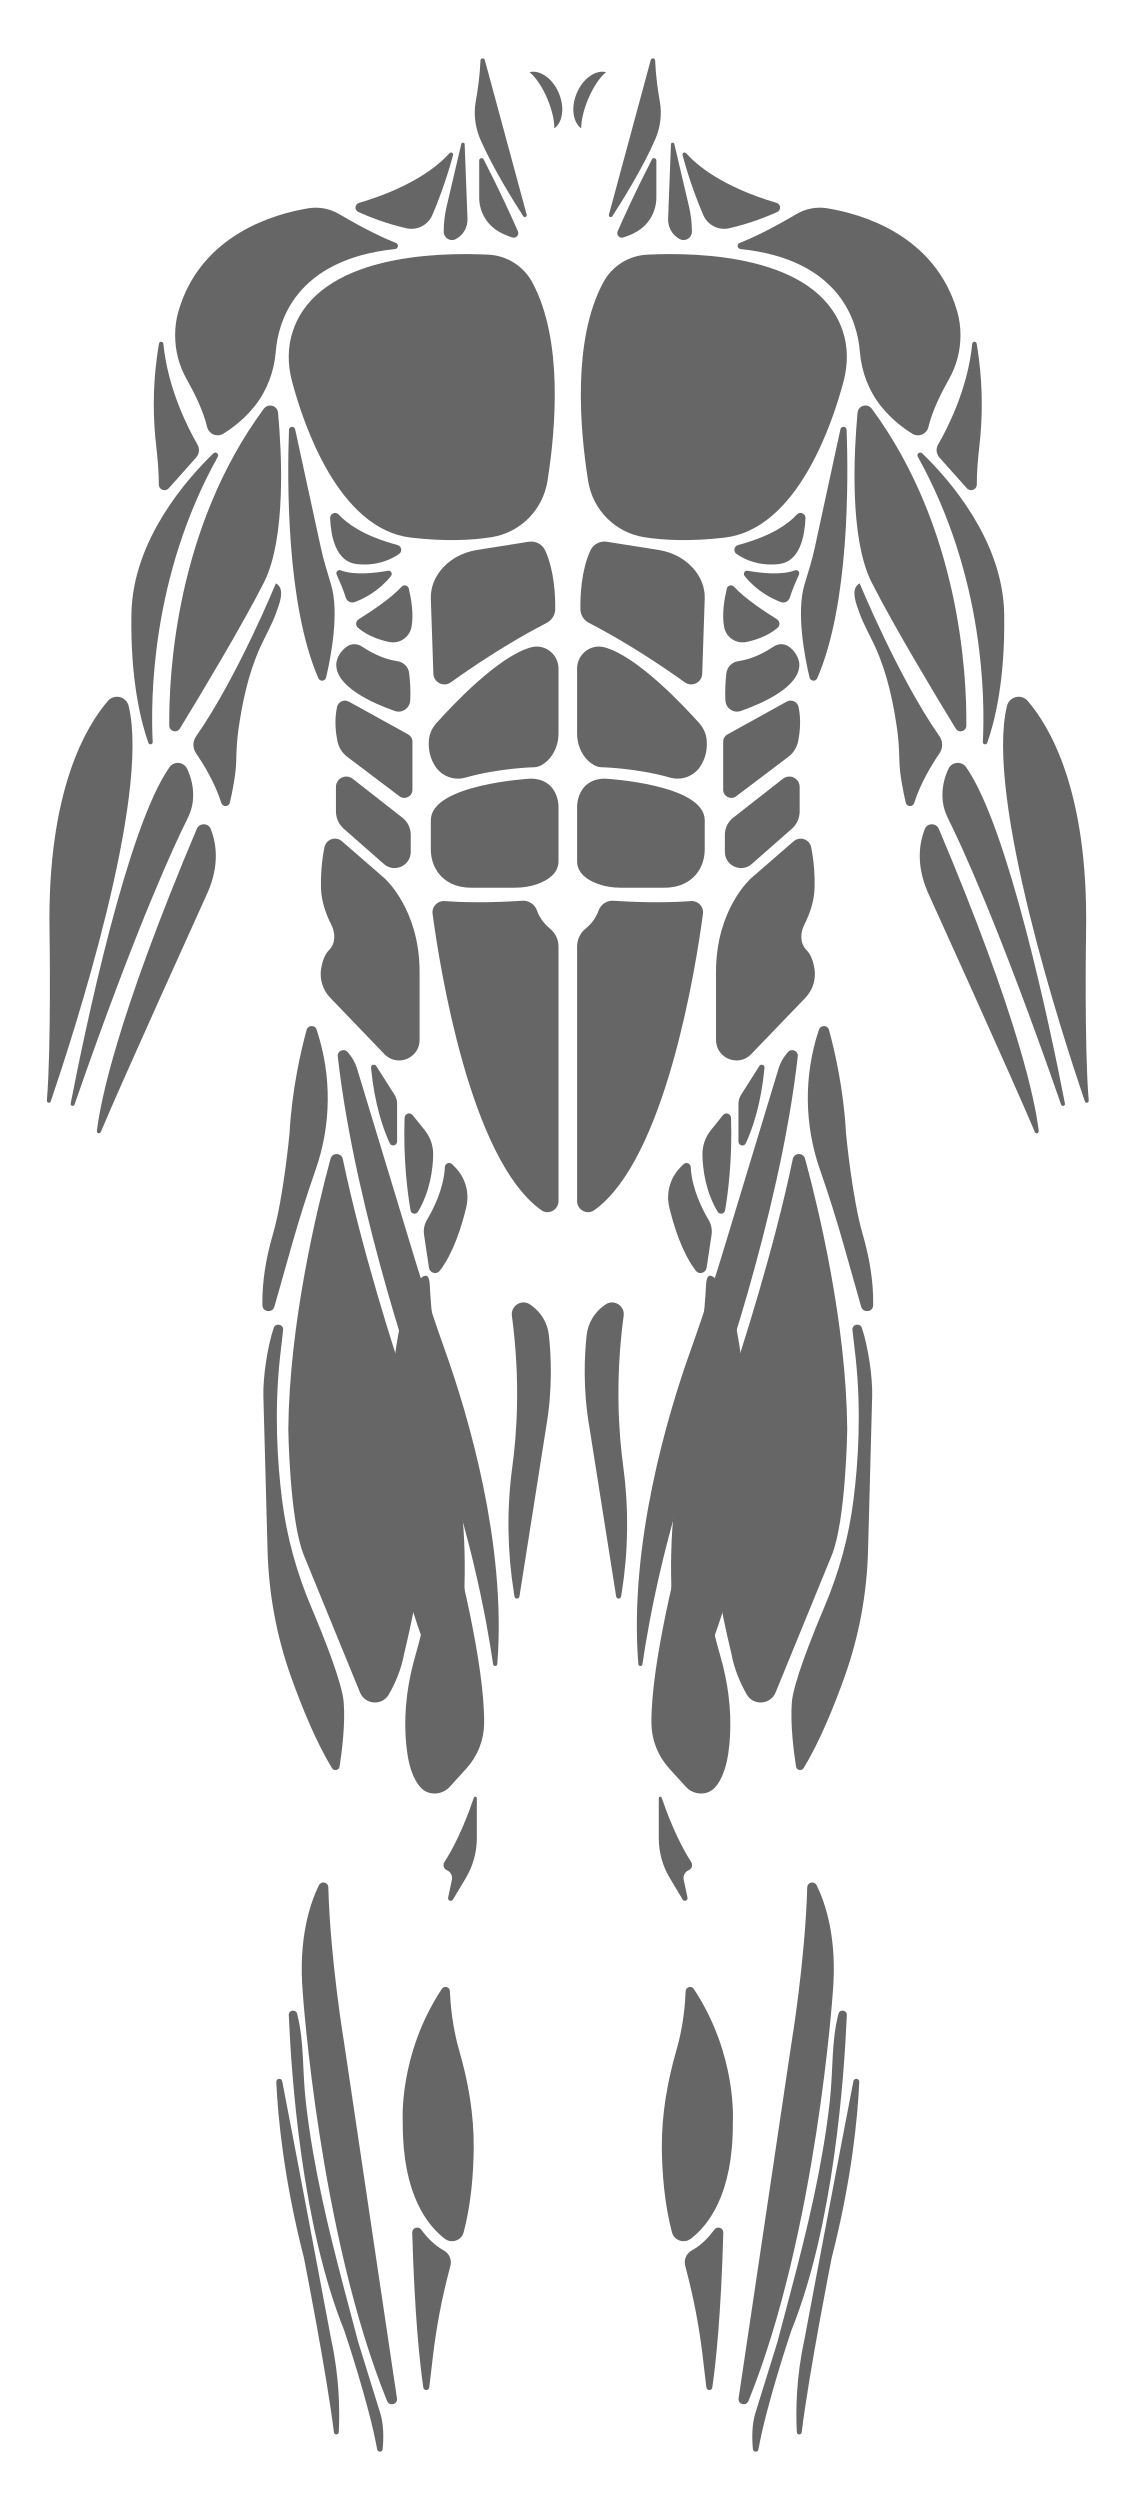
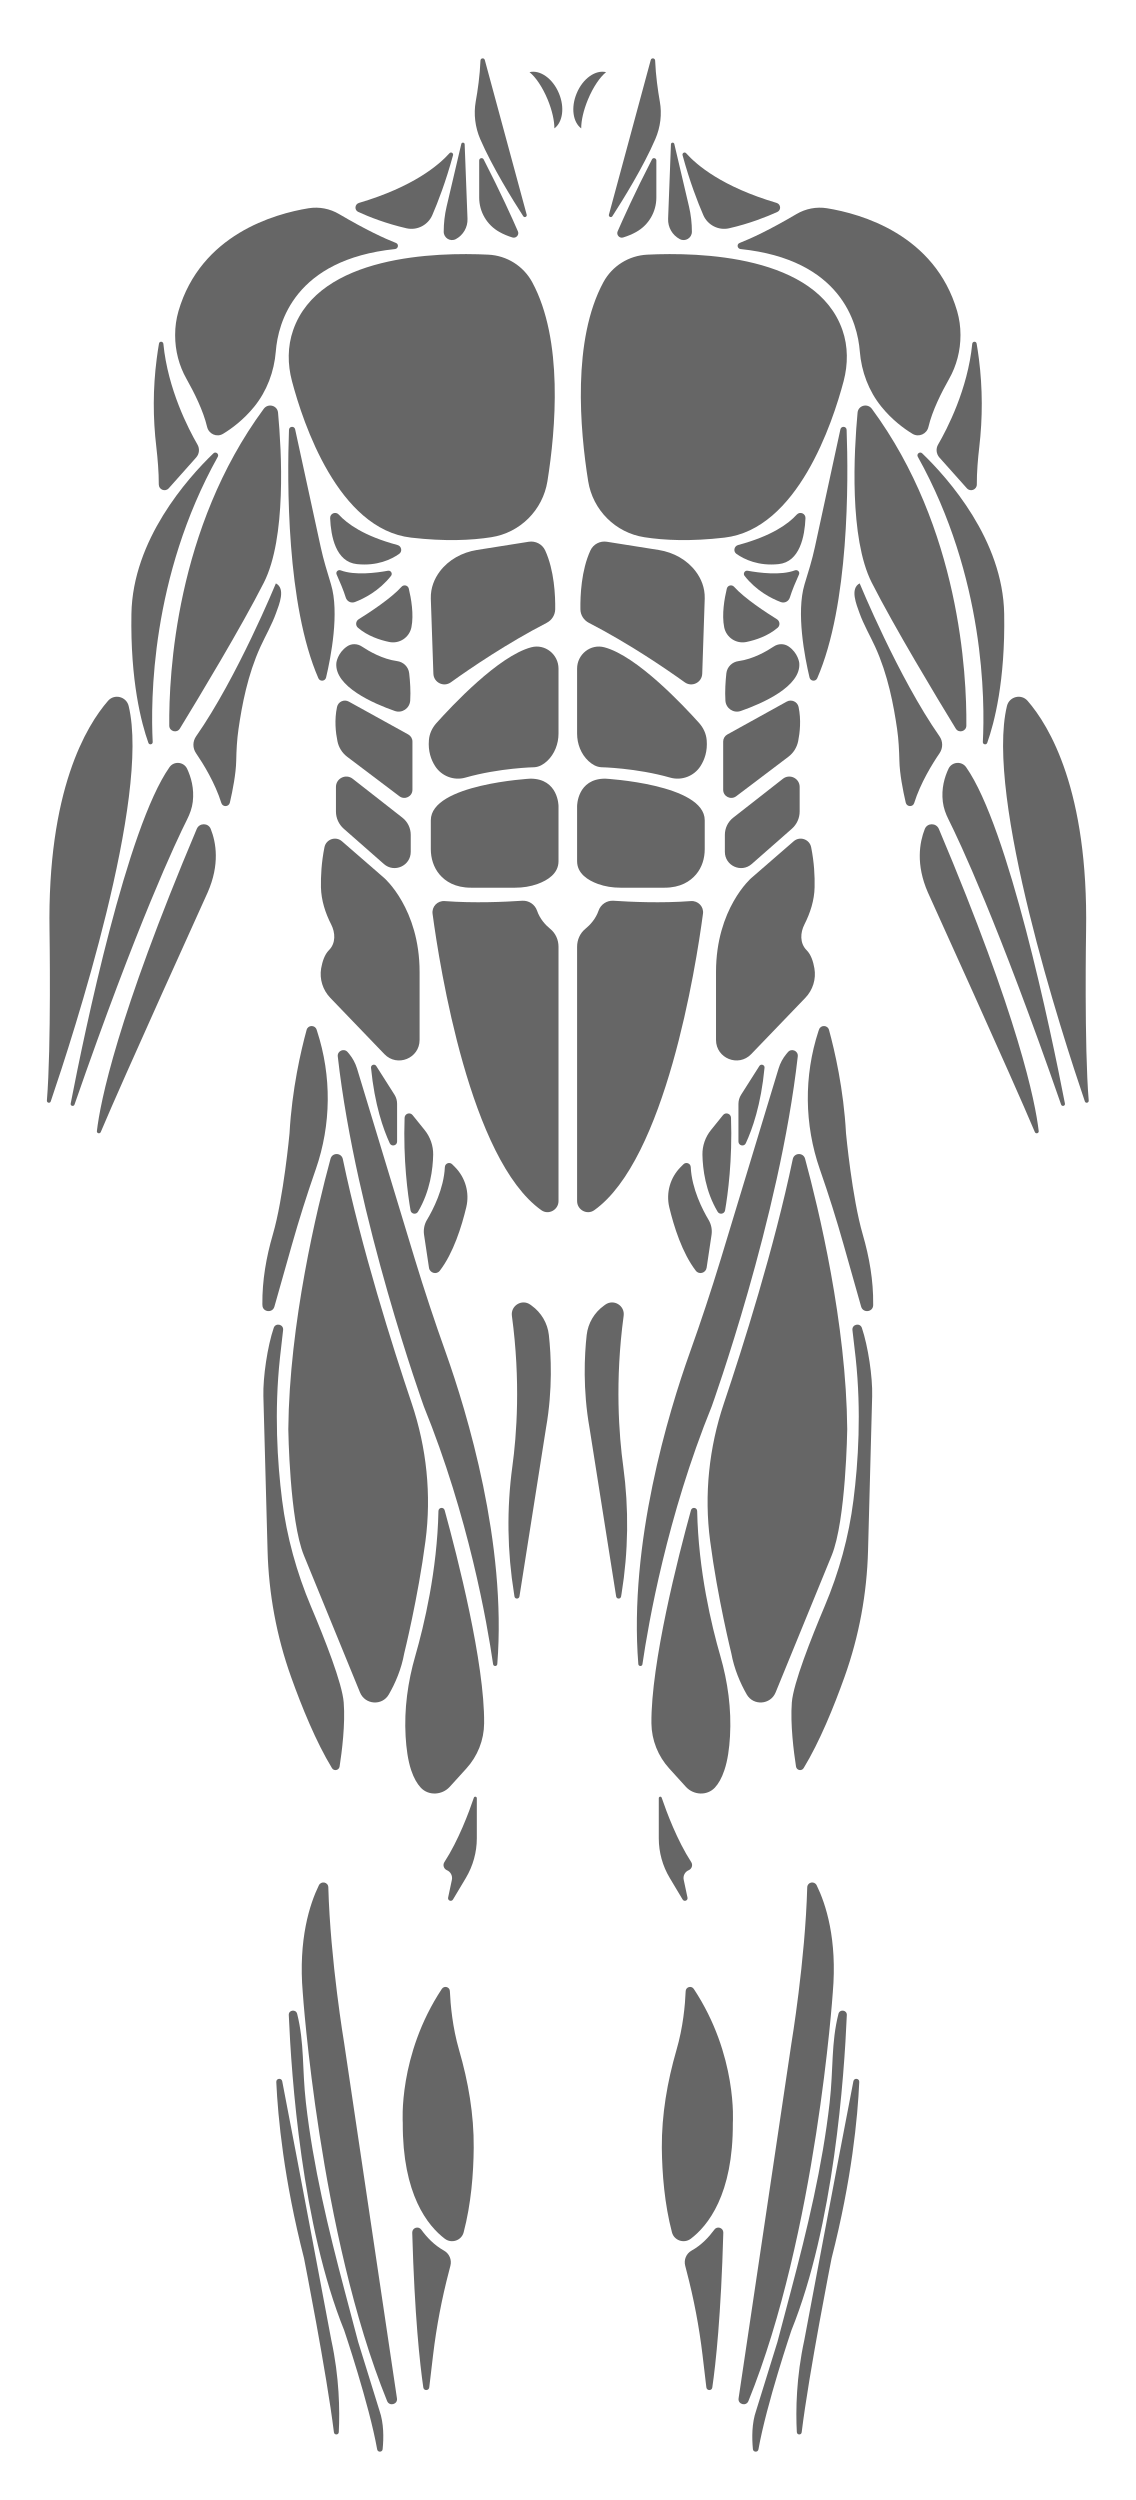
<svg xmlns="http://www.w3.org/2000/svg" viewBox="993 308 168 370">
  <style>.s0 { fill: #666 }</style>
  <g id="body">
    <path class="s0" d="m1075.72 321.81c-0.91-2.2-2.8-3.51-4.35-3.13 0.9 0.72 1.91 2.19 2.68 4.04 0.67 1.62 1 3.15 1 4.28 1.23-0.91 1.55-3.09 0.67-5.19z" />
    <path class="s0" d="m1064.75 316.88l6.2 22.89c0.08 0.31-0.33 0.5-0.51 0.23-1.55-2.4-4.6-7.32-6.37-11.42-0.75-1.76-0.99-3.69-0.66-5.57 0.29-1.6 0.61-3.82 0.7-6.05 0.01-0.38 0.54-0.45 0.64-0.08z" />
    <path class="s0" d="m1063.92 331.75v5.49c0 2.11 1.14 4.06 2.99 5.09q0.86 0.49 1.94 0.82c0.54 0.16 1.03-0.4 0.8-0.91-0.8-1.85-2.54-5.72-5.07-10.65-0.17-0.32-0.66-0.2-0.66 0.16z" />
    <path class="s0" d="m1061.27 329.31l-2.17 9.25q-0.43 1.84-0.43 3.74c0 0.92 0.97 1.52 1.79 1.09 1.1-0.59 1.78-1.76 1.73-3.01l-0.42-11.03c-0.01-0.29-0.44-0.33-0.5-0.04z" />
    <path class="s0" d="m1059.52 330.68c-1.56 1.74-5.34 4.97-13.39 7.35-0.64 0.19-0.71 1.07-0.1 1.34 1.57 0.72 4.12 1.73 7.15 2.42 1.56 0.35 3.16-0.48 3.8-1.95 0.83-1.92 1.99-4.92 3.07-8.87 0.08-0.32-0.31-0.54-0.53-0.29z" />
    <path class="s0" d="m1078.35 321.81c0.91-2.2 2.79-3.51 4.35-3.13-0.9 0.72-1.91 2.19-2.68 4.04-0.67 1.62-1.01 3.15-1 4.28-1.23-0.91-1.55-3.09-0.67-5.19z" />
    <path class="s0" d="m1089.31 316.88l-6.19 22.89c-0.08 0.31 0.33 0.5 0.51 0.23 1.55-2.4 4.6-7.32 6.36-11.42 0.76-1.76 1-3.69 0.66-5.57-0.28-1.6-0.6-3.82-0.69-6.05-0.02-0.38-0.55-0.45-0.65-0.08z" />
    <path class="s0" d="m1090.14 331.75v5.49c0 2.11-1.13 4.06-2.98 5.09q-0.86 0.49-1.95 0.82c-0.54 0.16-1.02-0.4-0.8-0.91 0.81-1.85 2.54-5.72 5.08-10.65 0.16-0.32 0.65-0.2 0.65 0.16z" />
    <path class="s0" d="m1092.8 329.31l2.17 9.25q0.43 1.84 0.43 3.74c0 0.92-0.97 1.52-1.79 1.09-1.11-0.59-1.78-1.76-1.73-3.01l0.42-11.03c0.01-0.29 0.43-0.33 0.5-0.04z" />
    <path class="s0" d="m1094.55 330.68c1.55 1.74 5.33 4.97 13.39 7.35 0.64 0.19 0.7 1.07 0.1 1.34-1.58 0.72-4.12 1.73-7.15 2.42-1.56 0.35-3.16-0.48-3.8-1.95-0.83-1.92-2-4.92-3.07-8.87-0.09-0.32 0.31-0.54 0.53-0.29z" />
  </g>
  <g id="chest">
    <path class="s0" d="m1065.28 345.69c-7.72-0.38-25.04 0.07-28.89 11.16-0.85 2.43-0.84 5.07-0.18 7.55 1.64 6.21 6.84 21.93 17.64 23.17 5.01 0.58 8.91 0.4 11.85-0.06 4.28-0.66 7.63-4.01 8.32-8.29 1.22-7.64 2.38-20.91-2.26-29.47-1.3-2.39-3.76-3.93-6.48-4.06z" />
    <path class="s0" d="m1088.79 345.69c7.71-0.38 25.03 0.07 28.89 11.16 0.85 2.43 0.83 5.07 0.18 7.55-1.64 6.21-6.84 21.93-17.65 23.17-5 0.58-8.91 0.4-11.84-0.06-4.28-0.66-7.63-4.01-8.32-8.29-1.22-7.64-2.38-20.91 2.26-29.47 1.3-2.39 3.76-3.93 6.48-4.06z" />
  </g>
  <g id="front-delts">
    <path class="s0" d="m1051.61 343.96c-1.69-0.66-4.42-1.92-8.43-4.28-1.35-0.8-2.95-1.11-4.5-0.86-5.05 0.82-15.96 3.88-19.27 15.24q-0.49 1.71-0.49 3.49v0.07c0 2.27 0.57 4.5 1.69 6.47 1.12 1.98 2.48 4.7 3.04 7.09 0.25 1.06 1.44 1.59 2.37 1.02 1.31-0.79 3.03-2.08 4.59-3.99 1.89-2.32 2.97-5.22 3.21-8.21 0.33-4.22 2.77-13.59 17.65-15.14 0.48-0.06 0.59-0.72 0.14-0.9z" />
    <path class="s0" d="m1102.46 343.96c1.69-0.66 4.42-1.92 8.42-4.28 1.36-0.8 2.95-1.11 4.51-0.86 5.05 0.82 15.96 3.88 19.27 15.24q0.49 1.71 0.49 3.49v0.07c0 2.27-0.57 4.5-1.69 6.47-1.12 1.98-2.49 4.7-3.05 7.09-0.24 1.06-1.44 1.59-2.37 1.02-1.3-0.79-3.03-2.08-4.58-3.99-1.89-2.32-2.97-5.22-3.21-8.21-0.33-4.22-2.77-13.59-17.65-15.14-0.49-0.06-0.6-0.72-0.14-0.9z" />
  </g>
  <g id="side-delts">
    <path class="s0" d="m1016.53 358.85q-0.17 0.96-0.34 2.28c-0.56 4.33-0.57 8.72-0.05 13.06 0.19 1.68 0.37 3.71 0.36 5.51 0 0.78 0.96 1.15 1.48 0.56l4.05-4.55c0.48-0.53 0.55-1.31 0.19-1.92-1.32-2.29-4.38-8.18-5.04-14.9-0.04-0.39-0.59-0.43-0.65-0.04z" />
    <path class="s0" d="m1137.54 358.85q0.17 0.96 0.34 2.28c0.55 4.33 0.56 8.72 0.05 13.06-0.2 1.68-0.37 3.71-0.36 5.51 0 0.78-0.96 1.15-1.48 0.56l-4.06-4.55c-0.47-0.53-0.55-1.31-0.19-1.92 1.33-2.29 4.39-8.18 5.05-14.9 0.04-0.39 0.58-0.43 0.65-0.04z" />
  </g>
  <g id="biceps">
    <path class="s0" d="m1025.23 375.61c0.24-0.42-0.31-0.85-0.65-0.51-3.86 3.72-11.95 12.82-12.13 23.76-0.17 9.92 1.47 16.16 2.51 19.08 0.12 0.36 0.66 0.26 0.64-0.13-0.31-6.05-0.29-24.4 9.63-42.2z" />
    <path class="s0" d="m1032.03 368.51c0.64-0.87 2.02-0.52 2.12 0.56 0.53 5.73 1.25 18.55-2.1 25.16-3.33 6.56-9.59 16.95-12.43 21.6-0.44 0.73-1.56 0.42-1.57-0.43-0.07-7.62 0.98-29.24 13.98-46.89z" />
    <path class="s0" d="m1022.01 419.47c1.07 1.56 2.83 4.42 3.75 7.38 0.2 0.63 1.11 0.59 1.26-0.06 0.43-1.85 0.9-4.31 0.94-6.17 0.03-1.58 0.11-3.16 0.34-4.73 0.5-3.45 1.34-8.02 3.26-12.2 0.68-1.49 1.7-3.28 2.3-4.97 0.45-1.24 1.45-3.61-0.03-4.38 0 0-5.72 13.93-11.81 22.64-0.52 0.75-0.53 1.73-0.01 2.49z" />
    <path class="s0" d="m1128.84 375.61c-0.24-0.42 0.3-0.85 0.65-0.51 3.86 3.72 11.95 12.82 12.13 23.76 0.17 9.92-1.47 16.16-2.51 19.08-0.13 0.36-0.67 0.26-0.65-0.13 0.32-6.05 0.3-24.4-9.62-42.2z" />
    <path class="s0" d="m1122.04 368.51c-0.64-0.87-2.02-0.52-2.12 0.56-0.53 5.73-1.25 18.55 2.1 25.16 3.33 6.56 9.58 16.95 12.43 21.6 0.44 0.73 1.56 0.42 1.57-0.43 0.07-7.62-0.98-29.24-13.98-46.89z" />
    <path class="s0" d="m1132.06 419.47c-1.07 1.56-2.83 4.42-3.76 7.38-0.19 0.63-1.1 0.59-1.25-0.06-0.43-1.85-0.9-4.31-0.94-6.17-0.04-1.58-0.11-3.16-0.34-4.73-0.5-3.45-1.34-8.02-3.26-12.2-0.68-1.49-1.71-3.28-2.31-4.97-0.44-1.24-1.44-3.61 0.03-4.38 0 0 5.73 13.93 11.82 22.64 0.52 0.75 0.52 1.73 0.01 2.49z" />
  </g>
  <g id="triceps">
    <path class="s0" d="m1012.04 412.48c-0.34-1.39-2.11-1.84-3.05-0.76-3.2 3.68-9.01 13.25-8.66 34.07 0 0 0.27 17.05-0.39 25.09-0.03 0.35 0.46 0.46 0.57 0.13 3.35-9.85 14.77-45.07 11.53-58.53z" />
    <path class="s0" d="m1020.69 421.77c0.57 1.21 1.08 2.91 0.84 4.91-0.11 0.91-0.43 1.78-0.84 2.6-1.56 3.1-7.29 15.19-16.66 42.19-0.12 0.35-0.64 0.22-0.57-0.14 2.11-10.88 8.36-40.87 14.62-49.78 0.66-0.95 2.11-0.82 2.61 0.22z" />
    <path class="s0" d="m1022.12 430.68c0.39-0.92 1.71-0.92 2.07 0.01 0.79 1.98 1.37 5.25-0.46 9.4 0 0-12.64 27.87-15.82 35.46-0.14 0.31-0.61 0.19-0.57-0.15 0.5-4.3 2.96-16.72 14.78-44.72z" />
    <path class="s0" d="m1142.03 412.48c0.34-1.39 2.11-1.84 3.05-0.76 3.2 3.68 9.01 13.25 8.66 34.07 0 0-0.28 17.05 0.39 25.09 0.03 0.35-0.46 0.46-0.57 0.13-3.35-9.85-14.78-45.07-11.53-58.53z" />
    <path class="s0" d="m1133.38 421.77c-0.57 1.21-1.09 2.91-0.84 4.91 0.11 0.91 0.43 1.78 0.84 2.6 1.55 3.1 7.29 15.19 16.66 42.19 0.12 0.35 0.64 0.22 0.57-0.14-2.11-10.88-8.36-40.87-14.62-49.78-0.66-0.95-2.12-0.82-2.61 0.22z" />
    <path class="s0" d="m1131.95 430.68c-0.39-0.92-1.71-0.92-2.08 0.01-0.78 1.98-1.36 5.25 0.46 9.4 0 0 12.65 27.87 15.83 35.46 0.13 0.31 0.61 0.19 0.57-0.15-0.5-4.3-2.96-16.72-14.78-44.72z" />
  </g>
  <g id="forearms">
    <path class="s0" d="m1039.86 460.39c-0.24-0.73-1.28-0.71-1.48 0.03-0.84 3.07-2.17 8.79-2.53 15.31 0 0-0.89 9.57-2.47 14.98-0.98 3.35-1.58 6.81-1.55 10.3q0.01 0.08 0.01 0.16c0.01 1.03 1.49 1.21 1.77 0.22l2.6-9.19q1.57-5.53 3.46-10.96 0.03-0.1 0.07-0.2c2.29-6.6 2.36-13.78 0.19-20.43z" />
    <path class="s0" d="m1048.68 465.76l2.7 4.25q0.39 0.62 0.39 1.35v5.59c0 0.61-0.83 0.81-1.09 0.25-0.94-2.04-2.24-5.69-2.77-11.17-0.04-0.43 0.53-0.63 0.77-0.27z" />
    <path class="s0" d="m1054.06 473.03l1.79 2.22c0.83 1.03 1.28 2.32 1.26 3.64-0.04 2.11-0.44 5.41-2.25 8.45-0.28 0.47-1 0.34-1.1-0.2-0.41-2.36-1.1-7.44-0.88-13.71 0.02-0.61 0.79-0.88 1.18-0.4z" />
    <path class="s0" d="m1059.92 480.31q0.19 0.2 0.41 0.41c1.55 1.56 2.19 3.8 1.68 5.94-0.68 2.85-1.91 6.8-3.92 9.41-0.48 0.63-1.49 0.34-1.6-0.44l-0.73-4.88c-0.11-0.76 0.03-1.53 0.42-2.19 0.91-1.51 2.51-4.62 2.66-7.83 0.02-0.55 0.69-0.81 1.08-0.42z" />
+     <path class="s0" d="m1044.47 463.73l0.22 0.26q0.78 0.96 1.15 2.15l8.55 28.19q2.13 6.99 4.59 13.87c3.14 8.84 9.03 28.21 7.62 46.08-0.03 0.37-0.56 0.39-0.62 0.03-0.88-6.09-3.63-21.86-10.26-38.18 0 0-10.04-27.89-12.73-51.78-0.09-0.83 0.95-1.27 1.48-0.62z" />
+     <path class="s0" d="m1043.74 479.55c-0.2-0.97-1.56-1.01-1.82-0.06-2 7.38-6.11 24.4-6.25 40.03 0 0 0.18 13.54 2.32 18.71l8.29 20.25c0.75 1.84 3.29 2.02 4.27 0.29 0.94-1.63 1.86-3.73 2.28-6.1 0 0 2.04-8.2 3.14-16.61 0.9-6.84 0.17-13.79-2.03-20.34-2.83-8.39-7.46-23.03-10.2-36.17z" />
    <path class="s0" d="m1114.21 460.39c0.23-0.73 1.27-0.71 1.48 0.03 0.84 3.07 2.17 8.79 2.52 15.31 0 0 0.9 9.57 2.48 14.98 0.97 3.35 1.58 6.81 1.54 10.3q0 0.08 0 0.16c-0.02 1.03-1.49 1.21-1.78 0.22l-2.6-9.19q-1.56-5.53-3.45-10.96-0.04-0.1-0.07-0.2c-2.29-6.6-2.37-13.78-0.2-20.43z" />
    <path class="s0" d="m1105.39 465.76l-2.7 4.25q-0.39 0.62-0.4 1.35v5.59c0 0.61 0.84 0.81 1.09 0.25 0.95-2.04 2.25-5.69 2.77-11.17 0.05-0.43-0.53-0.63-0.76-0.27z" />
    <path class="s0" d="m1100.01 473.03l-1.79 2.22c-0.83 1.03-1.28 2.32-1.26 3.64 0.04 2.11 0.44 5.41 2.25 8.45 0.28 0.47 1 0.34 1.1-0.2 0.41-2.36 1.1-7.44 0.88-13.71-0.02-0.61-0.79-0.88-1.18-0.4z" />
    <path class="s0" d="m1094.15 480.31q-0.2 0.2-0.41 0.41c-1.55 1.56-2.19 3.8-1.69 5.94 0.68 2.85 1.92 6.8 3.93 9.41 0.48 0.63 1.48 0.34 1.6-0.44l0.73-4.88c0.11-0.76-0.04-1.53-0.43-2.19-0.9-1.51-2.5-4.62-2.65-7.83-0.02-0.55-0.69-0.81-1.08-0.42z" />
+     <path class="s0" d="m1109.6 463.73l-0.22 0.26q-0.79 0.96-1.15 2.15l-8.55 28.19q-2.13 6.99-4.59 13.87c-3.15 8.84-9.04 28.21-7.62 46.08 0.03 0.37 0.56 0.39 0.61 0.03 0.89-6.09 3.64-21.86 10.26-38.18 0 0 10.04-27.89 12.73-51.78 0.1-0.83-0.94-1.27-1.47-0.62z" />
+     <path class="s0" d="m1110.33 479.55c0.2-0.97 1.56-1.01 1.82-0.06 2 7.38 6.11 24.4 6.24 40.03 0 0-0.18 13.54-2.31 18.71l-8.29 20.25c-0.75 1.84-3.29 2.02-4.28 0.29-0.93-1.63-1.85-3.73-2.28-6.1 0 0-2.03-8.2-3.13-16.61-0.9-6.84-0.17-13.79 2.03-20.34 2.82-8.39 7.46-23.03 10.2-36.17z" />
  </g>
  <g id="abs">
    <path class="s0" d="m1075.17 398.18c0.03-2-0.13-5.77-1.49-8.73-0.43-0.92-1.43-1.43-2.43-1.27l-7.69 1.22c-2.16 0.35-4.17 1.44-5.48 3.19-0.77 1.04-1.36 2.37-1.32 4l0.38 11.11c0.04 1.31 1.52 2.05 2.59 1.28 2.99-2.15 8.36-5.79 14.18-8.8 0.76-0.39 1.24-1.15 1.26-2z" />
    <path class="s0" d="m1078.9 398.18c-0.03-2 0.12-5.77 1.49-8.73 0.43-0.92 1.43-1.43 2.43-1.27l7.69 1.22c2.16 0.35 4.17 1.44 5.47 3.19 0.78 1.04 1.36 2.37 1.32 4l-0.37 11.11c-0.04 1.31-1.52 2.05-2.59 1.28-3-2.15-8.36-5.79-14.19-8.8-0.75-0.39-1.24-1.15-1.25-2z" />
    <path class="s0" d="m1075.66 406.96v9.61c0 1.52-0.58 3.03-1.69 4.07-0.53 0.49-1.17 0.87-1.88 0.91 0 0-5.16 0.1-10.23 1.54-1.69 0.48-3.51-0.22-4.46-1.7-0.61-0.95-1.06-2.22-0.92-3.86 0.07-0.93 0.47-1.79 1.09-2.49 2.34-2.61 9.22-9.96 14.05-11.24 2.04-0.55 4.04 1.04 4.04 3.16z" />
    <path class="s0" d="m1078.41 406.96v9.61c0 1.52 0.57 3.03 1.69 4.07 0.53 0.49 1.16 0.87 1.88 0.91 0 0 5.16 0.1 10.22 1.54 1.7 0.48 3.52-0.22 4.47-1.7 0.61-0.95 1.06-2.22 0.92-3.86-0.08-0.93-0.48-1.79-1.09-2.49-2.34-2.61-9.23-9.96-14.05-11.24-2.05-0.55-4.04 1.04-4.04 3.16z" />
    <path class="s0" d="m1056.76 433.68c0 1.35 0.41 2.69 1.28 3.73 0.87 1.03 2.31 1.97 4.67 1.97h6.53c1.13 0 2.27-0.17 3.34-0.56 1.46-0.53 3.08-1.53 3.08-3.36v-8.16c0 0 0-4.06-4.16-4.06 0 0-14.74 0.81-14.74 6.16z" />
    <path class="s0" d="m1097.3 433.68c0 1.35-0.4 2.69-1.28 3.73-0.87 1.03-2.31 1.97-4.66 1.97h-6.53c-1.14 0-2.28-0.17-3.35-0.56-1.45-0.53-3.07-1.53-3.07-3.36v-8.16c0 0 0-4.06 4.16-4.06 0 0 14.73 0.81 14.73 6.16z" />
    <path class="s0" d="m1057.02 443.24c1.07 7.96 5.57 36.39 16.1 43.87 1.06 0.76 2.54-0.05 2.54-1.35v-37.64c0-1.02-0.43-2-1.22-2.64-0.71-0.58-1.54-1.48-1.96-2.71-0.32-0.92-1.22-1.52-2.2-1.46-2.52 0.17-7.11 0.38-11.46 0.05-1.07-0.08-1.94 0.82-1.8 1.88z" />
    <path class="s0" d="m1097.04 443.24c-1.06 7.96-5.57 36.39-16.09 43.87-1.07 0.76-2.54-0.05-2.54-1.35v-37.64c0-1.02 0.43-2 1.21-2.64 0.71-0.58 1.55-1.48 1.97-2.71 0.32-0.92 1.22-1.52 2.2-1.46 2.51 0.17 7.11 0.38 11.46 0.05 1.06-0.08 1.94 0.82 1.79 1.88z" />
    <path class="s0" d="m1035.77 371.62c-0.28 7.62-0.37 25.92 4.35 36.76 0.23 0.53 1.01 0.46 1.14-0.11 0.72-3.04 1.99-9.61 0.73-13.78-0.55-1.82-1.12-3.64-1.52-5.5l-3.79-17.45c-0.11-0.53-0.89-0.47-0.91 0.08z" />
    <path class="s0" d="m1043.14 384.16c1.26 1.38 3.75 3.18 8.68 4.5 0.61 0.16 0.77 0.96 0.25 1.32-1.17 0.82-3.26 1.82-6.24 1.51-3.14-0.32-3.86-4.13-3.97-6.8-0.03-0.7 0.82-1.04 1.28-0.53z" />
    <path class="s0" d="m1042.82 393.02c0.45 1.01 1.04 2.39 1.35 3.41 0.17 0.58 0.79 0.89 1.36 0.67 1.34-0.51 3.59-1.64 5.35-3.88 0.26-0.34-0.04-0.83-0.46-0.75-1.7 0.31-4.92 0.73-7-0.06-0.39-0.14-0.77 0.23-0.6 0.61z" />
    <path class="s0" d="m1046.08 399.65c1.54-0.96 4.81-3.09 6.34-4.8 0.34-0.38 0.96-0.23 1.08 0.26 0.35 1.45 0.77 3.84 0.39 5.73-0.31 1.52-1.78 2.49-3.3 2.17-1.34-0.28-3.18-0.87-4.62-2.11-0.39-0.34-0.33-0.97 0.11-1.25z" />
    <path class="s0" d="m1046.55 403.68c1.08 0.72 3.07 1.87 5.2 2.16 0.95 0.12 1.71 0.85 1.81 1.81 0.13 1.14 0.24 2.66 0.15 4.04-0.08 1.15-1.21 1.92-2.29 1.53-3.13-1.09-8.96-3.62-8.64-7.11 0 0 0.16-1.48 1.6-2.45 0.65-0.44 1.51-0.42 2.17 0.02z" />
    <path class="s0" d="m1044.63 411.84l8.79 4.86c0.38 0.21 0.62 0.61 0.62 1.04v7.15c0 0.99-1.13 1.55-1.92 0.96l-7.73-5.84c-0.75-0.57-1.27-1.39-1.45-2.32-0.26-1.25-0.47-3.14-0.06-5.06 0.17-0.79 1.05-1.18 1.75-0.79z" />
    <path class="s0" d="m1045.2 423.26l7.36 5.76c0.78 0.61 1.23 1.55 1.23 2.54v2.51c0 2.07-2.43 3.17-3.98 1.8l-5.94-5.22c-0.73-0.65-1.15-1.57-1.15-2.55v-3.63c0-1.28 1.47-2 2.48-1.21z" />
    <path class="s0" d="m1041.02 433.39c0.24-1.19 1.68-1.68 2.59-0.88l6.26 5.44c0 0 5.23 4.52 5.23 13.9v10.06c0 2.73-3.32 4.07-5.21 2.1l-8-8.32c-1.12-1.16-1.63-2.79-1.36-4.38 0.18-1 0.51-2.03 1.14-2.67 1.07-1.06 0.95-2.63 0.35-3.81-0.88-1.72-1.47-3.57-1.52-5.5-0.03-1.65 0.07-3.7 0.52-5.94z" />
    <path class="s0" d="m1118.3 371.62c0.28 7.62 0.37 25.92-4.35 36.76-0.23 0.53-1.01 0.46-1.14-0.11-0.72-3.04-1.99-9.61-0.74-13.78 0.56-1.82 1.13-3.64 1.53-5.5l3.78-17.45c0.12-0.53 0.9-0.47 0.92 0.08z" />
    <path class="s0" d="m1110.92 384.16c-1.25 1.38-3.74 3.18-8.67 4.5-0.61 0.16-0.77 0.96-0.25 1.32 1.17 0.82 3.26 1.82 6.23 1.51 3.15-0.32 3.87-4.13 3.98-6.8 0.03-0.7-0.82-1.04-1.29-0.53z" />
    <path class="s0" d="m1111.25 393.02c-0.46 1.01-1.04 2.39-1.35 3.41-0.18 0.58-0.79 0.89-1.36 0.67-1.34-0.51-3.6-1.64-5.35-3.88-0.26-0.34 0.04-0.83 0.46-0.75 1.7 0.31 4.92 0.73 7-0.06 0.39-0.14 0.77 0.23 0.6 0.61z" />
    <path class="s0" d="m1107.99 399.65c-1.55-0.96-4.81-3.09-6.34-4.8-0.34-0.38-0.96-0.23-1.08 0.26-0.35 1.45-0.77 3.84-0.39 5.73 0.31 1.52 1.78 2.49 3.3 2.17 1.34-0.28 3.18-0.87 4.62-2.11 0.39-0.34 0.33-0.97-0.11-1.25z" />
    <path class="s0" d="m1107.52 403.68c-1.08 0.72-3.07 1.87-5.2 2.16-0.95 0.12-1.71 0.85-1.82 1.81-0.12 1.14-0.23 2.66-0.14 4.04 0.07 1.15 1.2 1.92 2.29 1.53 3.12-1.09 8.96-3.62 8.64-7.11 0 0-0.16-1.48-1.6-2.45-0.66-0.44-1.52-0.42-2.17 0.02z" />
    <path class="s0" d="m1109.43 411.84l-8.78 4.86c-0.38 0.21-0.62 0.61-0.62 1.04v7.15c0 0.99 1.13 1.55 1.92 0.96l7.72-5.84c0.76-0.57 1.27-1.39 1.46-2.32 0.25-1.25 0.46-3.14 0.06-5.06-0.17-0.79-1.06-1.18-1.76-0.79z" />
    <path class="s0" d="m1108.87 423.26l-7.36 5.76c-0.78 0.61-1.23 1.55-1.23 2.54v2.51c0 2.07 2.43 3.17 3.98 1.8l5.94-5.22c0.73-0.65 1.15-1.57 1.15-2.55v-3.63c0-1.28-1.47-2-2.48-1.21z" />
    <path class="s0" d="m1113.05 433.39c-0.24-1.19-1.68-1.68-2.59-0.88l-6.27 5.44c0 0-5.22 4.52-5.22 13.9v10.06c0 2.73 3.32 4.07 5.21 2.1l8-8.32c1.12-1.16 1.63-2.79 1.35-4.38-0.17-1-0.5-2.03-1.14-2.67-1.06-1.06-0.94-2.63-0.34-3.81 0.87-1.72 1.47-3.57 1.51-5.5 0.04-1.65-0.06-3.7-0.51-5.94z" />
  </g>
  <g id="quads">
    <path class="s0" d="m1071.49 501.09l0.19 0.14c1.42 1.02 2.36 2.6 2.55 4.34 0.33 2.98 0.59 8.06-0.42 13.77l-3.93 24.93c-0.07 0.42-0.67 0.43-0.74 0.01q-0.03-0.2-0.06-0.41c-1.01-6.23-1.1-12.58-0.25-18.84 0.63-4.57 1.24-12.61-0.07-22.29-0.2-1.51 1.49-2.54 2.73-1.65z" />
    <path class="s0" d="m1033.51 504.53c-0.92 2.71-1.6 7.26-1.53 10.11l0.62 22.87c0.17 6.36 1.33 12.66 3.47 18.65 1.61 4.51 3.71 9.65 6.06 13.52 0.29 0.49 1.04 0.34 1.13-0.23 0.34-2.19 0.86-6.27 0.61-9.48-0.21-2.82-2.83-9.45-4.85-14.22-2.12-5.03-3.58-10.31-4.27-15.73-0.71-5.64-1.17-13.09-0.32-21.03l0.47-4.14c0.1-0.86-1.12-1.13-1.39-0.32z" />
    <path class="s0" d="m1082.58 501.09l-0.19 0.14c-1.43 1.02-2.36 2.6-2.56 4.34-0.33 2.98-0.59 8.06 0.42 13.77l3.94 24.93c0.07 0.42 0.66 0.43 0.73 0.01q0.04-0.2 0.07-0.41c1.01-6.23 1.1-12.58 0.25-18.84-0.63-4.57-1.25-12.61 0.06-22.29 0.21-1.51-1.48-2.54-2.72-1.65z" />
    <path class="s0" d="m1120.56 504.53c0.91 2.71 1.6 7.26 1.52 10.11l-0.61 22.87c-0.17 6.36-1.33 12.66-3.47 18.65-1.61 4.51-3.71 9.65-6.06 13.52-0.3 0.49-1.04 0.34-1.13-0.23-0.34-2.19-0.86-6.27-0.62-9.48 0.22-2.82 2.84-9.45 4.85-14.22 2.13-5.03 3.59-10.31 4.27-15.73 0.72-5.64 1.18-13.09 0.33-21.03l-0.48-4.14c-0.09-0.86 1.12-1.13 1.4-0.32z" />
-     <path class="s0" d="m1044.47 463.73l0.22 0.26q0.78 0.96 1.15 2.15l8.55 28.19q2.13 6.99 4.59 13.87c3.14 8.84 9.03 28.21 7.62 46.08-0.03 0.37-0.56 0.39-0.62 0.03-0.88-6.09-3.63-21.86-10.26-38.18 0 0-10.04-27.89-12.73-51.78-0.09-0.83 0.95-1.27 1.48-0.62z" />
-     <path class="s0" d="m1043.74 479.55c-0.2-0.97-1.56-1.01-1.82-0.06-2 7.38-6.11 24.4-6.25 40.03 0 0 0.18 13.54 2.32 18.71l8.29 20.25c0.75 1.84 3.29 2.02 4.27 0.29 0.94-1.63 1.86-3.73 2.28-6.1 0 0 2.04-8.2 3.14-16.61 0.9-6.84 0.17-13.79-2.03-20.34-2.83-8.39-7.46-23.03-10.2-36.17z" />
-     <path class="s0" d="m1109.6 463.73l-0.22 0.26q-0.79 0.96-1.15 2.15l-8.55 28.19q-2.13 6.99-4.59 13.87c-3.15 8.84-9.04 28.21-7.62 46.08 0.03 0.37 0.56 0.39 0.61 0.03 0.89-6.09 3.64-21.86 10.26-38.18 0 0 10.04-27.89 12.73-51.78 0.1-0.83-0.94-1.27-1.47-0.62z" />
-     <path class="s0" d="m1110.33 479.55c0.2-0.97 1.56-1.01 1.82-0.06 2 7.38 6.11 24.4 6.24 40.03 0 0-0.18 13.54-2.31 18.71l-8.29 20.25c-0.75 1.84-3.29 2.02-4.28 0.29-0.93-1.63-1.85-3.73-2.28-6.1 0 0-2.03-8.2-3.13-16.61-0.9-6.84-0.17-13.79 2.03-20.34 2.82-8.39 7.46-23.03 10.2-36.17z" />
-     <path class="s0" d="m1055.5 497c-1.2 0.8-2.1 2.3-2.6 4.2-1.4 5.2-2.8 14.6-2.2 26.8 0.3 6.1 1.4 12.1 3.2 17.8 1.1 3.5 2.6 7.8 4.2 11.3 0.5 1.1 2.1 0.9 2.3-0.3 0.8-4.8 1.8-13.4 1.2-22.5-0.4-5.8-1.6-14.2-3.4-22.8-0.7-3.3-1.4-9.2-1.6-13.4-0.1-1.4-0.5-1.5-1.1-1.1z" />
-     <path class="s0" d="m1040.8 495c-0.8 0.4-1.5 1.4-1.8 3.1-0.9 4.8-1.2 13-0.2 22.5 0.6 5.8 2.1 11.5 3.8 16.2 1.2 3.3 2.8 7 4.4 9.8 0.6 1 2 0.7 2.2-0.5 0.6-4.2 1-11.8 0.3-19.9-0.5-5.3-1.8-13.1-3.6-20.3-0.9-3.6-2.4-7.4-3.8-10.1-0.4-0.8-0.9-1-1.3-0.8z" />
-     <path class="s0" d="m1098.6 497c1.2 0.8 2.1 2.3 2.6 4.2 1.4 5.2 2.8 14.6 2.2 26.8-0.3 6.1-1.4 12.1-3.2 17.8-1.1 3.5-2.6 7.8-4.2 11.3-0.5 1.1-2.1 0.9-2.3-0.3-0.8-4.8-1.8-13.4-1.2-22.5 0.4-5.8 1.6-14.2 3.4-22.8 0.7-3.3 1.4-9.2 1.6-13.4 0.1-1.4 0.5-1.5 1.1-1.1z" />
-     <path class="s0" d="m1113.3 495c0.8 0.4 1.5 1.4 1.8 3.1 0.9 4.8 1.2 13 0.2 22.5-0.6 5.8-2.1 11.5-3.8 16.2-1.2 3.3-2.8 7-4.4 9.8-0.6 1-2 0.7-2.2-0.5-0.6-4.2-1-11.8-0.3-19.9 0.5-5.3 1.8-13.1 3.6-20.3 0.9-3.6 2.4-7.4 3.8-10.1 0.4-0.8 0.9-1 1.3-0.8z" />
  </g>
  <g id="calves">
    <path class="s0" d="m1058.81 531.52c1.89 6.87 5.93 22.65 5.84 31.54-0.02 2.48-0.97 4.86-2.64 6.69l-2.46 2.71c-1.14 1.24-3.14 1.34-4.28 0.11-0.52-0.56-1.02-1.39-1.42-2.59-0.48-1.45-0.72-3.23-0.82-5.01-0.23-4.02 0.32-8.05 1.44-11.92 1.29-4.49 3.24-12.62 3.42-21.42 0.01-0.54 0.78-0.64 0.92-0.11z" />
    <path class="s0" d="m1063.57 574.14c0-0.26-0.36-0.32-0.44-0.08-0.71 2.12-2.28 6.33-4.36 9.53-0.28 0.43-0.09 1 0.37 1.2 0.55 0.23 0.86 0.83 0.74 1.42-0.14 0.66-0.33 1.59-0.56 2.64-0.09 0.43 0.49 0.66 0.72 0.28l1.9-3.18c1.06-1.78 1.63-3.81 1.63-5.88z" />
    <path class="s0" d="m1059.58 602.68c0.09 2.03 0.39 5.36 1.36 8.71 1.37 4.71 2.21 9.57 2.17 14.47-0.03 3.87-0.39 8.33-1.49 12.53-0.32 1.21-1.78 1.7-2.78 0.95-2.5-1.89-6.29-6.52-6.23-17.16 0 0-0.72-9.99 5.78-19.82 0.35-0.53 1.17-0.3 1.19 0.32z" />
    <path class="s0" d="m1055.35 637.99c0.78 1.08 1.9 2.29 3.36 3.1 0.79 0.44 1.18 1.37 0.95 2.24q-0.1 0.38-0.21 0.82-1.6 6.1-2.35 12.36l-0.57 4.82c-0.06 0.52-0.81 0.54-0.88 0.02-0.52-3.57-1.29-10.66-1.64-22.91-0.02-0.73 0.91-1.04 1.34-0.45z" />
    <path class="s0" d="m1041.59 587.32c-0.02-0.78-1.06-0.99-1.4-0.29-1.33 2.73-3.06 7.97-2.38 15.9 0 0 2.44 35.67 12.48 60.42 0.34 0.84 1.6 0.5 1.46-0.39l-7.81-52.55c0 0-2.05-12.22-2.35-23.09z" />
    <path class="s0" d="m1036.98 606.05c-0.18-0.73-1.28-0.59-1.24 0.17 0.38 9.09 1.93 31.17 8.2 46.67 0 0 3.7 10.94 4.88 17.62 0.08 0.47 0.77 0.44 0.81-0.03 0.17-1.69 0.18-3.86-0.47-5.71l-3.15-10.16-1.99-7.53c-2.43-9.19-4.68-18.47-5.75-27.91-0.57-5.03-0.2-8.75-1.29-13.12z" />
    <path class="s0" d="m1034.77 616.03c-0.1-0.54-0.9-0.45-0.88 0.1 0.24 5.24 1.12 14.44 4.1 26.07 0 0 3.36 17.05 4.43 25.78 0.05 0.44 0.7 0.42 0.72-0.03 0.16-3.23 0.09-8.12-1.11-13.63 0 0-5.03-26.8-7.26-38.29z" />
    <path class="s0" d="m1095.26 531.52c-1.89 6.87-5.93 22.65-5.85 31.54 0.03 2.48 0.98 4.86 2.65 6.69l2.46 2.71c1.14 1.24 3.13 1.34 4.28 0.11 0.52-0.56 1.01-1.39 1.41-2.59 0.49-1.45 0.73-3.23 0.83-5.01 0.23-4.02-0.32-8.05-1.44-11.92-1.3-4.49-3.24-12.62-3.42-21.42-0.01-0.54-0.78-0.64-0.92-0.11z" />
    <path class="s0" d="m1090.5 574.14c0-0.26 0.35-0.32 0.43-0.08 0.72 2.12 2.29 6.33 4.37 9.53 0.28 0.43 0.09 1-0.37 1.2-0.56 0.23-0.87 0.83-0.74 1.42 0.13 0.66 0.33 1.59 0.56 2.64 0.09 0.43-0.49 0.66-0.72 0.28l-1.9-3.18c-1.07-1.78-1.63-3.81-1.63-5.88z" />
    <path class="s0" d="m1094.48 602.68c-0.08 2.03-0.38 5.36-1.36 8.71-1.36 4.71-2.2 9.57-2.17 14.47 0.04 3.87 0.4 8.33 1.5 12.53 0.32 1.21 1.78 1.7 2.78 0.95 2.5-1.89 6.29-6.52 6.23-17.16 0 0 0.72-9.99-5.78-19.82-0.35-0.53-1.17-0.3-1.2 0.32z" />
    <path class="s0" d="m1098.72 637.99c-0.79 1.08-1.9 2.29-3.37 3.1-0.79 0.44-1.17 1.37-0.94 2.24q0.1 0.38 0.21 0.82 1.6 6.1 2.35 12.36l0.57 4.82c0.06 0.52 0.81 0.54 0.88 0.02 0.52-3.57 1.29-10.66 1.63-22.91 0.02-0.73-0.91-1.04-1.33-0.45z" />
    <path class="s0" d="m1112.47 587.32c0.03-0.78 1.06-0.99 1.4-0.29 1.34 2.73 3.07 7.97 2.38 15.9 0 0-2.44 35.67-12.48 60.42-0.34 0.84-1.59 0.5-1.46-0.39l7.82-52.55c0 0 2.04-12.22 2.34-23.09z" />
    <path class="s0" d="m1117.09 606.05c0.18-0.73 1.27-0.59 1.24 0.17-0.38 9.09-1.93 31.17-8.2 46.67 0 0-3.7 10.94-4.88 17.62-0.08 0.47-0.77 0.44-0.82-0.03-0.16-1.69-0.17-3.86 0.48-5.71l3.15-10.16 1.99-7.53c2.43-9.19 4.67-18.47 5.74-27.91 0.57-5.03 0.2-8.75 1.3-13.12z" />
    <path class="s0" d="m1119.3 616.03c0.1-0.54 0.9-0.45 0.87 0.1-0.23 5.24-1.11 14.44-4.09 26.07 0 0-3.37 17.05-4.43 25.78-0.05 0.44-0.7 0.42-0.72-0.03-0.17-3.23-0.09-8.12 1.11-13.63 0 0 5.03-26.8 7.26-38.29z" />
  </g>
</svg>
